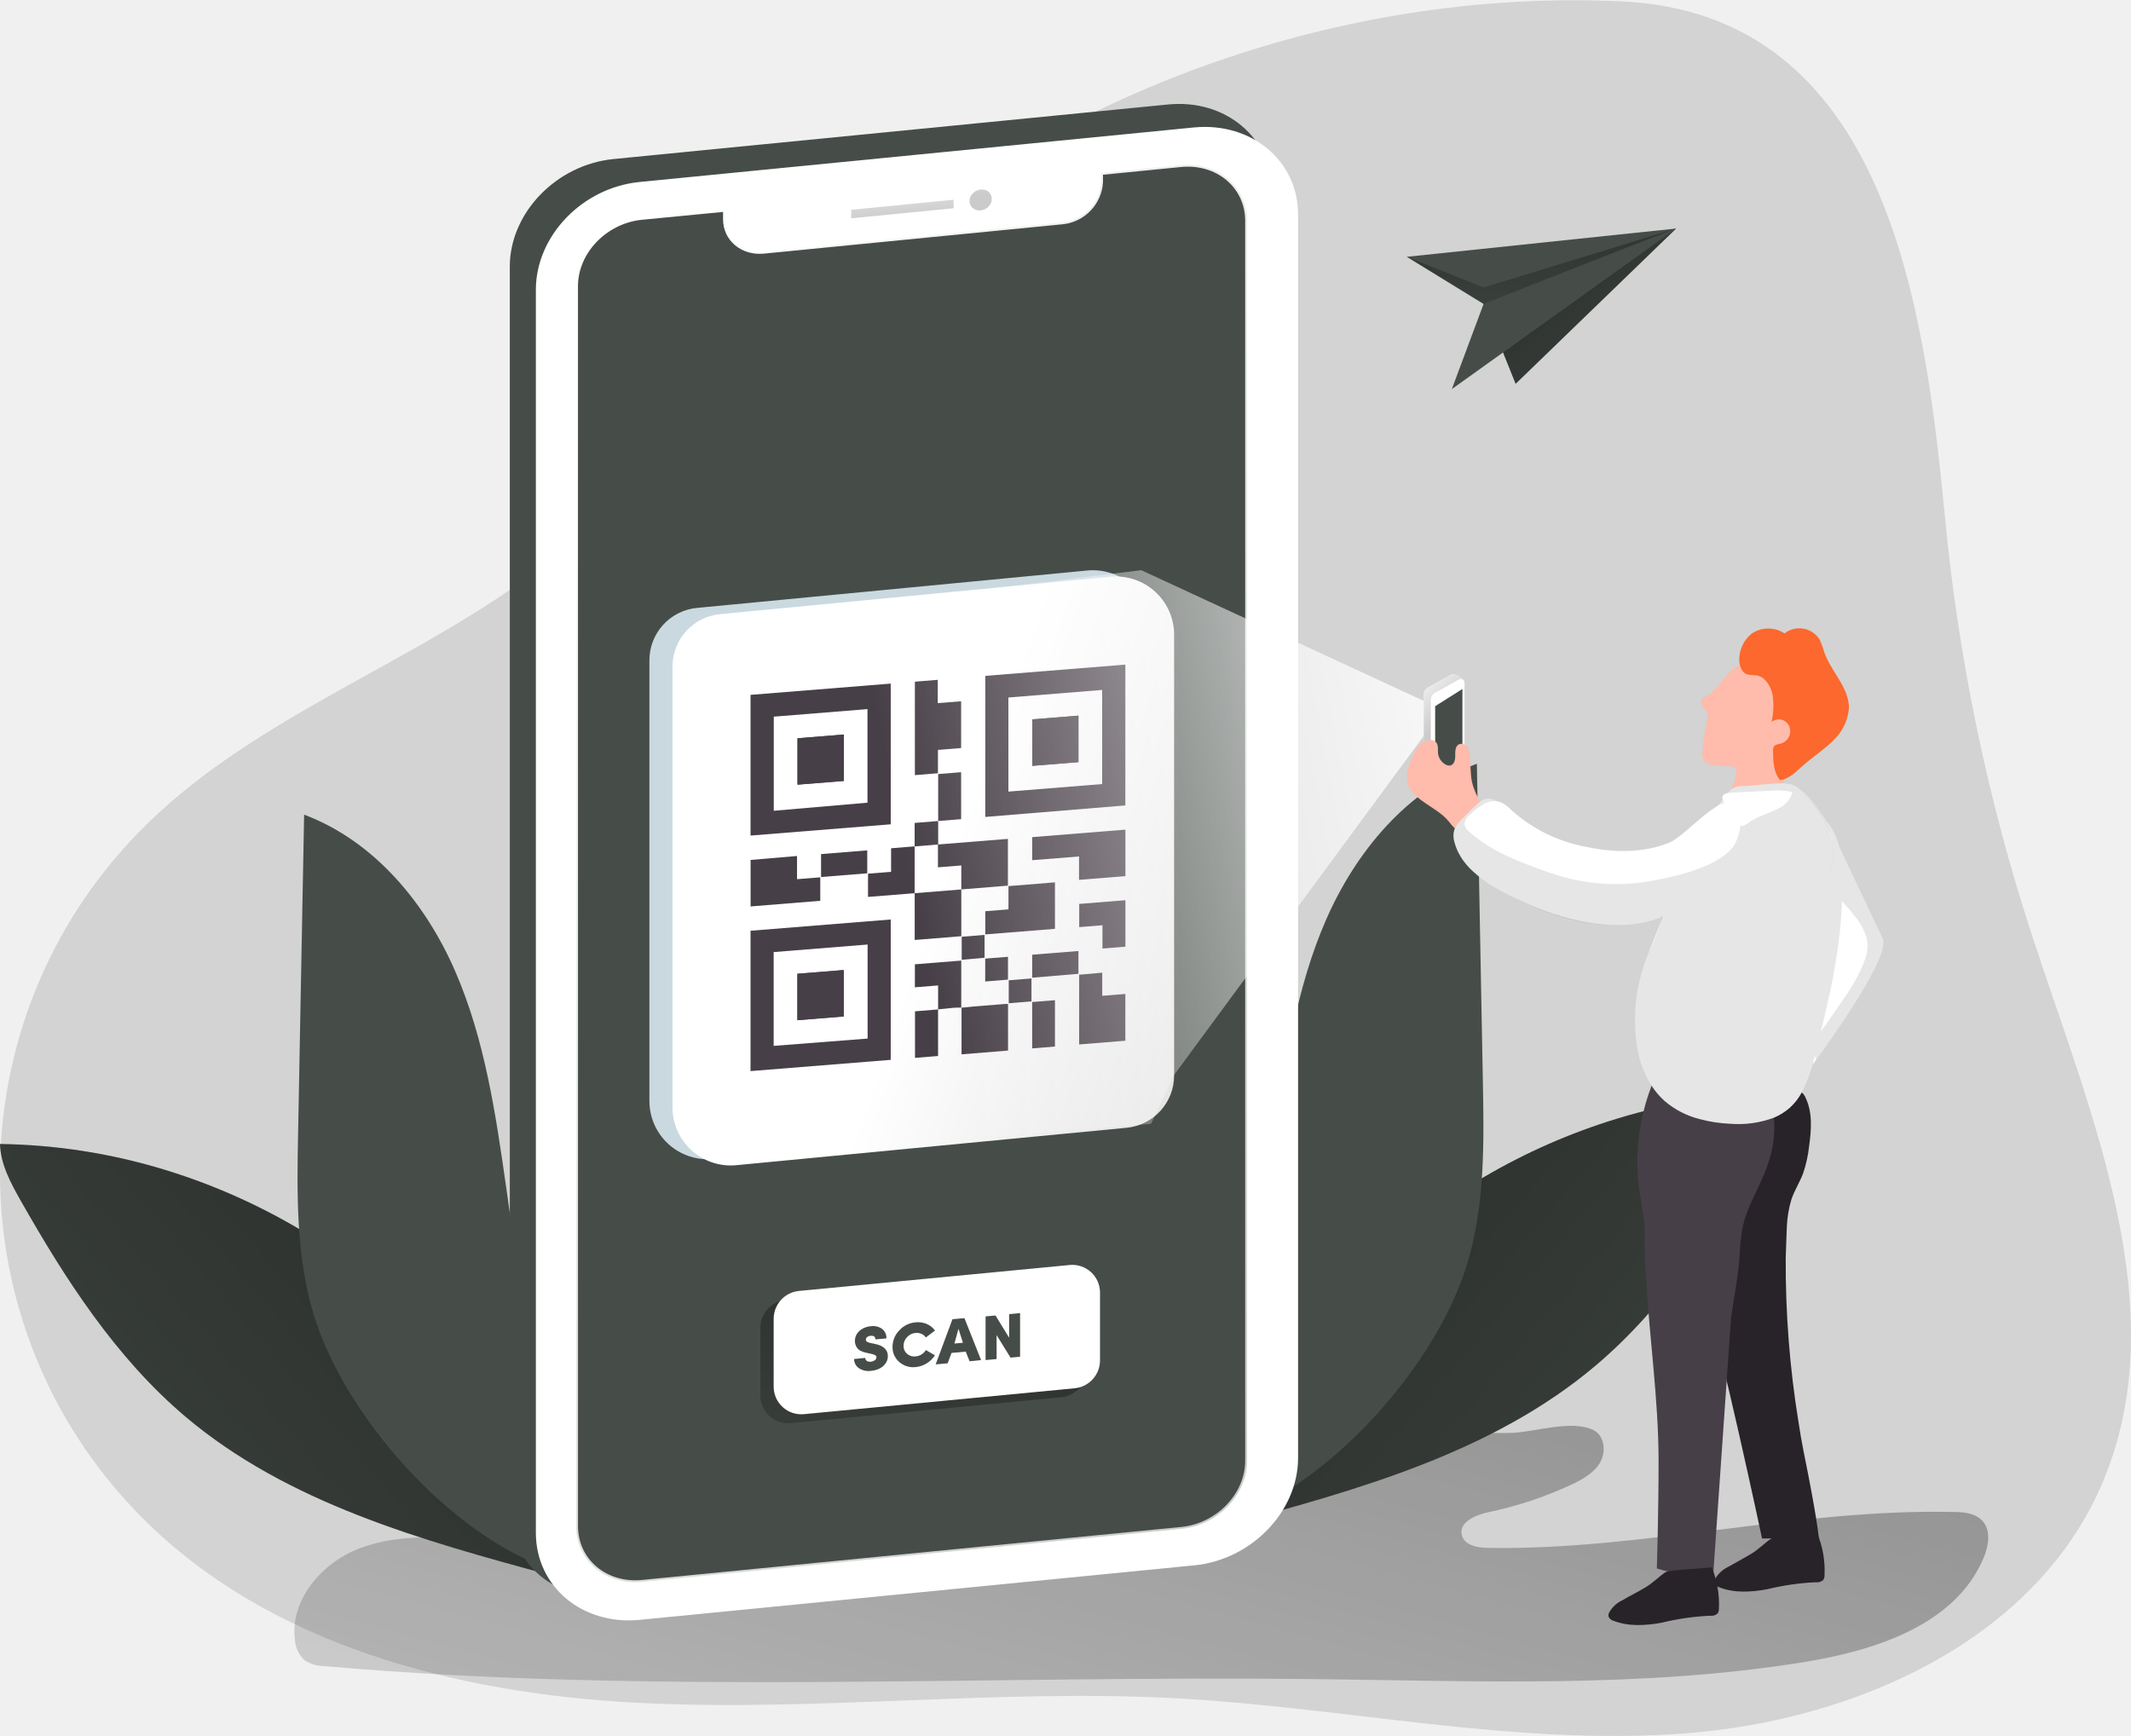
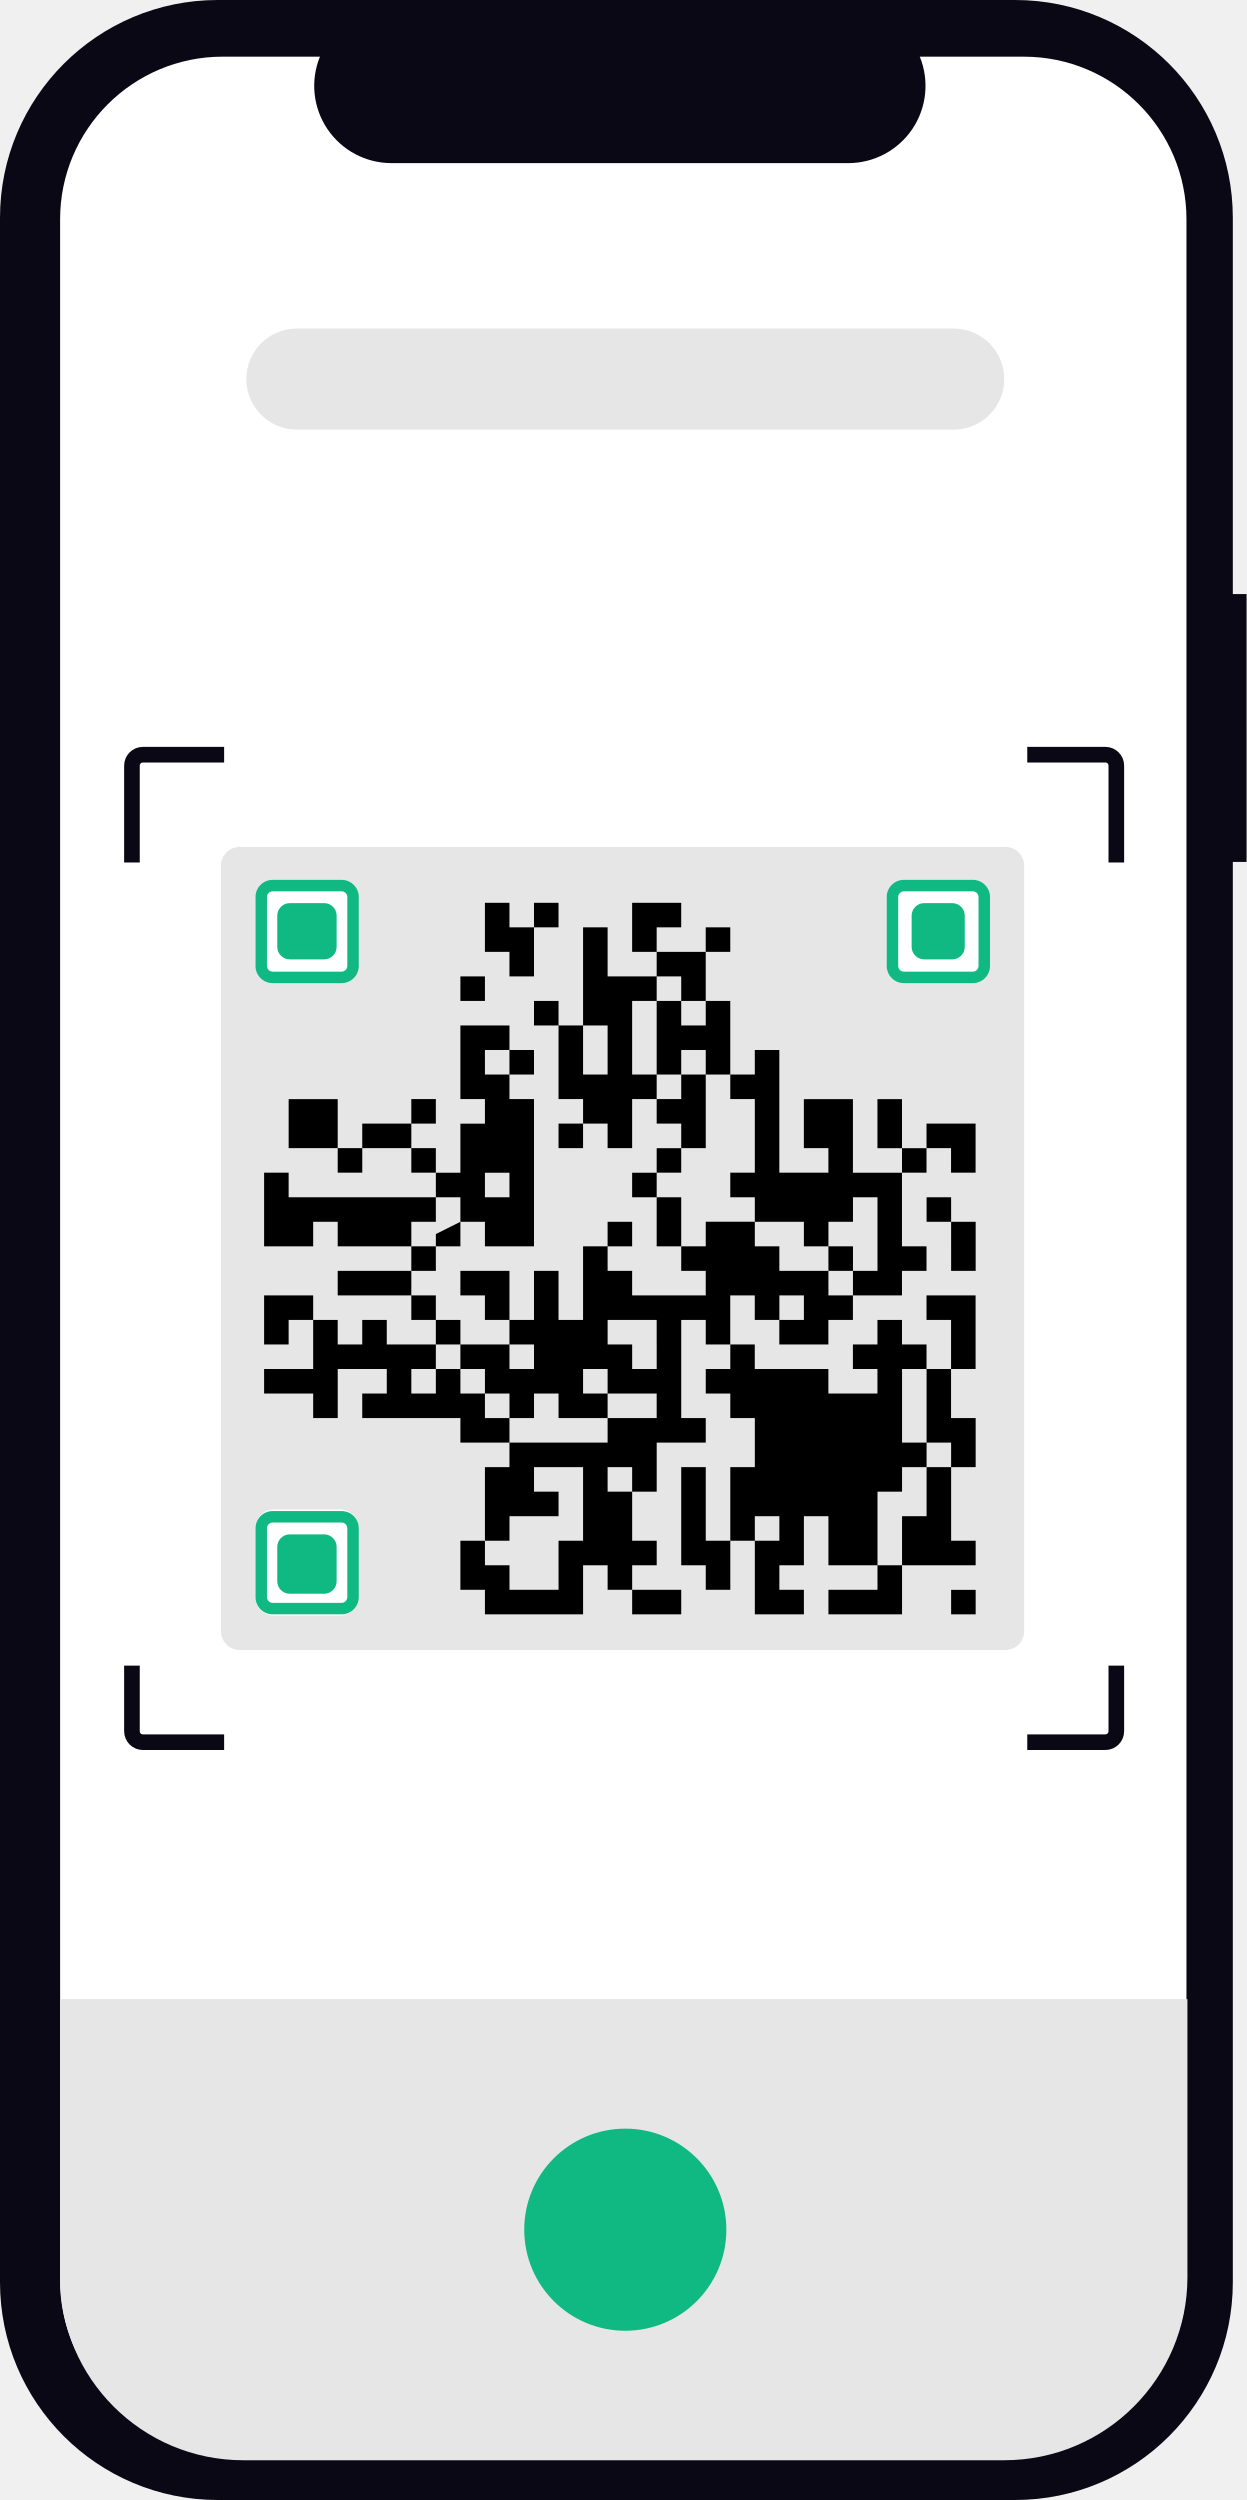
- <svg xmlns="http://www.w3.org/2000/svg" xmlns:xlink="http://www.w3.org/1999/xlink" id="Layer_1" data-name="Layer 1" viewBox="0 0 355.68 289.76">
-   <defs>
-     <linearGradient id="linear-gradient" x1="253.52" y1="137.2" x2="173.83" y2="430.55" gradientUnits="userSpaceOnUse">
-       <stop offset="0.01" />
-       <stop offset="0.13" stop-opacity="0.69" />
-       <stop offset="0.25" stop-opacity="0.32" />
-       <stop offset="1" stop-opacity="0" />
-     </linearGradient>
-     <linearGradient id="linear-gradient-2" x1="117" y1="200.47" x2="-17.04" y2="314.66" xlink:href="#linear-gradient" />
-     <linearGradient id="linear-gradient-3" x1="1138.46" y1="191.97" x2="1004.42" y2="306.15" gradientTransform="matrix(-1, 0, 0, 1, 1368.9, 0)" xlink:href="#linear-gradient" />
-     <linearGradient id="linear-gradient-4" x1="-29.27" y1="294.18" x2="139.3" y2="428.8" gradientTransform="matrix(1.07, -0.1, 0, 1, 118.61, -197.3)" gradientUnits="userSpaceOnUse">
-       <stop offset="0" stop-color="#fff" />
-       <stop offset="1" stop-color="#cbcbcb" />
-     </linearGradient>
-     <linearGradient id="linear-gradient-5" x1="186.03" y1="214.87" x2="161.24" y2="297.8" xlink:href="#linear-gradient" />
-     <linearGradient id="linear-gradient-6" x1="53.63" y1="240.56" x2="53.54" y2="251.83" gradientTransform="matrix(1.07, -0.1, 0, 1, 93.51, -209.92)" xlink:href="#linear-gradient-4" />
-     <linearGradient id="linear-gradient-7" x1="65.18" y1="241.9" x2="65.8" y2="250.15" gradientTransform="matrix(0.97, 0.45, -0.5, 0.86, 250.98, -199.45)" xlink:href="#linear-gradient-4" />
-     <linearGradient id="linear-gradient-8" x1="178.47" y1="124.05" x2="267.29" y2="154.88" gradientTransform="matrix(1, 0.02, 0, 1, 3.8, 31.9)" xlink:href="#linear-gradient-4" />
-     <linearGradient id="linear-gradient-9" x1="261.9" y1="124.5" x2="151.72" y2="146.14" gradientUnits="userSpaceOnUse">
-       <stop offset="0.01" stop-color="#fff" />
-       <stop offset="1" stop-color="#fff" stop-opacity="0" />
-     </linearGradient>
-     <linearGradient id="linear-gradient-10" x1="259.55" y1="125.82" x2="266.04" y2="132.68" gradientTransform="matrix(1, 0, 0, 1, 0, 0)" xlink:href="#linear-gradient-4" />
-     <linearGradient id="linear-gradient-11" x1="252.32" y1="35.88" x2="289.51" y2="76.21" xlink:href="#linear-gradient" />
-     <linearGradient id="linear-gradient-12" x1="257.28" y1="25.95" x2="257.28" y2="69.23" xlink:href="#linear-gradient" />
-   </defs>
-   <path d="M171.76,54.57C150.85,72,134,94.23,111.76,110c-20.57,14.53-45.4,23.24-63.1,41.14a81.54,81.54,0,0,0,.09,114.78c21.17,21.33,52.47,29.37,82.48,30.95s60.1-2.35,90.11-.74c28.4,1.53,56.64,8,85,5.86s58.39-15.51,69.59-41.64c12.4-28.92-1.81-61.46-11.61-91.35a323.5,323.5,0,0,1-14.56-69.62c-3.4-35.41-9.66-84.58-54.22-86.54C251.28,10.83,205.69,26.24,171.76,54.57Z" transform="translate(-25.09 -12.62)" fill="#464d48" opacity="0.18" style="isolation:isolate" />
-   <path d="M291.08,251.38c1.84.94,2.11,3.64,1.07,5.41s-3,2.83-4.83,3.7a63.69,63.69,0,0,1-13.78,4.57c-2.15.46-5,1.68-4.46,3.82.39,1.71,2.6,2.12,4.35,2.15,26,.4,51.71-6.58,77.7-6,1.72,0,3.63.19,4.81,1.45,1.49,1.59,1.09,4.15.25,6.16-4.64,11.16-18,15.51-29.94,17.44-27.19,4.41-54.93,3.15-82.47,2.84-54.85-.6-109.85,2.63-164.5-2.15a6.26,6.26,0,0,1-3.28-.92,5,5,0,0,1-1.67-3.37c-.93-6.65,4.39-12.9,10.65-15.33s13.21-2,19.91-1.51c28.39,2,56.9,3.7,85.28,1.56a245.31,245.31,0,0,0,54.8-10c8.19-2.55,16.48-7.57,24.85-9.1,2.58-.47,5.2-.15,7.8-.28C281.4,251.63,287.56,249.59,291.08,251.38Z" transform="translate(-25.09 -12.62)" fill="url(#linear-gradient)" />
-   <path d="M25.09,203.6c.1,3.35,1.75,6.43,3.4,9.35C36,226.2,44.4,239.24,56,249.08c17.08,14.45,39.45,20.67,61.05,26.51-1.94-.94-4.26-10.89-5.12-13.08-1.67-4.29-3.23-8.62-4.84-12.92-2.53-6.81-7.87-12.29-13-17.3a103.54,103.54,0,0,0-41.62-24.42A98.62,98.62,0,0,0,25.09,203.6Z" transform="translate(-25.09 -12.62)" fill="#464d48" />
-   <path d="M25.09,203.6c.1,3.35,1.75,6.43,3.4,9.35C36,226.2,44.4,239.24,56,249.08c17.08,14.45,39.45,20.67,61.05,26.51-1.94-.94-4.26-10.89-5.12-13.08-1.67-4.29-3.23-8.62-4.84-12.92-2.53-6.81-7.87-12.29-13-17.3a103.54,103.54,0,0,0-41.62-24.42A98.62,98.62,0,0,0,25.09,203.6Z" transform="translate(-25.09 -12.62)" fill="url(#linear-gradient-2)" />
-   <path d="M109.6,211c-1.76-12.32-3.57-24.81-8.53-36.23S87.52,153,75.85,148.62l-1,52.95c-.2,10.19-.37,20.58,2.55,30.35,5.14,17.12,22.94,37.21,40.1,42.87,2.54-8.23-1.73-20.68-3-29.22Z" transform="translate(-25.09 -12.62)" fill="#464d48" />
-   <path d="M322.35,195.1c-.09,3.34-1.75,6.43-3.4,9.34-7.49,13.25-15.9,26.3-27.52,36.13-17.08,14.45-39.44,20.68-61,26.51,1.93-.94,4.25-10.89,5.11-13.08,1.67-4.29,3.23-8.61,4.84-12.92,2.53-6.81,7.87-12.28,13.06-17.29A103.29,103.29,0,0,1,295,199.37,97.76,97.76,0,0,1,322.35,195.1Z" transform="translate(-25.09 -12.62)" fill="#464d48" />
-   <path d="M322.35,195.1c-.09,3.34-1.75,6.43-3.4,9.34-7.49,13.25-15.9,26.3-27.52,36.13-17.08,14.45-39.44,20.68-61,26.51,1.93-.94,4.25-10.89,5.11-13.08,1.67-4.29,3.23-8.61,4.84-12.92,2.53-6.81,7.87-12.28,13.06-17.29A103.29,103.29,0,0,1,295,199.37,97.76,97.76,0,0,1,322.35,195.1Z" transform="translate(-25.09 -12.62)" fill="url(#linear-gradient-3)" />
-   <path d="M237.84,202.51c1.76-12.32,3.57-24.82,8.53-36.23s13.55-21.82,25.22-26.16q.51,26.48,1,52.94c.19,10.2.37,20.59-2.56,30.36-5.13,17.12-22.94,37.21-40.09,42.86-2.55-8.22,1.72-20.68,2.94-29.22Z" transform="translate(-25.09 -12.62)" fill="#464d48" />
-   <path d="M115.09,152.54a2.22,2.22,0,0,0-.68.78,6.23,6.23,0,0,0-1.33,4,.35.35,0,0,0,.08.22.43.43,0,0,0,.2.07c.62.09,1.25.16,1.88.21a11.44,11.44,0,0,0-.29,5.08,1.86,1.86,0,0,0,.31,1.06,2,2,0,0,0,1.57.49h3.7a12.62,12.62,0,0,0,2-.11.64.64,0,0,0,.33-.13.54.54,0,0,0,.13-.35c.23-1.62-.24-3.24-.31-4.87a.51.51,0,0,1,0-.3.54.54,0,0,1,.27-.22l1.08-.57a.79.79,0,0,0,.27-.21.75.75,0,0,0,.09-.39,5.07,5.07,0,0,0-1.32-4,4.77,4.77,0,0,0-2.81-.94c-.94-.06-1.87-.1-2.81-.21A4.43,4.43,0,0,0,115.09,152.54Z" transform="translate(-25.09 -12.62)" fill="none" />
-   <path d="M117.67,152.92a1.46,1.46,0,0,0,.37.52,1.24,1.24,0,0,0,.56.22,1.18,1.18,0,0,0,.59-.07,1,1,0,0,0,.44-.44,2.06,2.06,0,0,0,.17-.6,3.49,3.49,0,0,0-.14-1.47,1.18,1.18,0,0,0-.21-.4,1,1,0,0,0-.61-.28c-.32-.06-1.07-.11-1.22.27a3.17,3.17,0,0,0-.18,1.4A2.82,2.82,0,0,0,117.67,152.92Z" transform="translate(-25.09 -12.62)" fill="none" />
-   <path d="M120.94,148.43a2.92,2.92,0,0,1-.69,2,1.67,1.67,0,0,1-2,.42,2.81,2.81,0,0,1-.62-.52,4.53,4.53,0,0,1-.82-1,3.18,3.18,0,0,1-.28-1.14,3.28,3.28,0,0,1,.11-1.39,1.8,1.8,0,0,1,.88-1.05,2.72,2.72,0,0,1,1.06-.18,4.74,4.74,0,0,1,1.25.13c.47.13.87.33.9.84S121,147.78,120.94,148.43Z" transform="translate(-25.09 -12.62)" fill="none" />
-   <path d="M220.07,30.06,127.5,39.17c-9.56.94-17.32,9-17.32,17.95V264.67c0,9,7.76,15.48,17.32,14.54l92.57-9.11c9.57-.94,17.33-9,17.33-17.94V44.61C237.4,35.63,229.64,29.12,220.07,30.06Zm8.49,222.54c0,5.53-4.78,10.48-10.67,11.06l-89.95,8.85c-5.9.58-10.68-3.43-10.68-9v-207c0-5.53,4.78-10.48,10.68-11.06l13.48-1.33v1.23c0,3.54,3.06,6.11,6.83,5.74L198,46.26a7.48,7.48,0,0,0,6.84-7.08V38l13-1.28c5.89-.58,10.67,3.43,10.67,9Z" transform="translate(-25.09 -12.62)" fill="#464d48" />
-   <path d="M224.43,33.89,131.85,43c-9.56.94-17.32,9-17.32,18V268.5c0,9,7.76,15.48,17.32,14.54l92.58-9.1c9.56-.94,17.32-9,17.32-17.95V48.44C241.75,39.47,234,33,224.43,33.89Zm8.49,222.54c0,5.53-4.78,10.48-10.68,11.06l-90,8.85c-5.9.58-10.68-3.43-10.68-9v-207c0-5.53,4.78-10.49,10.68-11.07L145.77,48v1.22c0,3.54,3.06,6.11,6.83,5.74l49.76-4.89A7.5,7.5,0,0,0,209.19,43V41.79l13.05-1.29c5.9-.58,10.68,3.44,10.68,9Z" transform="translate(-25.09 -12.62)" fill="#fff" />
-   <path d="M232.92,49.47v207c0,5.53-4.78,10.48-10.68,11.06l-90,8.85c-5.9.58-10.68-3.43-10.68-9v-207c0-5.53,4.78-10.49,10.68-11.07L145.77,48v1.22c0,3.54,3.06,6.11,6.83,5.74l49.76-4.89A7.5,7.5,0,0,0,209.19,43V41.79l13.05-1.29C228.14,39.92,232.92,43.94,232.92,49.47Z" transform="translate(-25.09 -12.62)" fill="none" stroke-miterlimit="10" stroke-width="0.63" stroke="url(#linear-gradient-4)" />
-   <path d="M232.92,49.47v207c0,5.53-4.78,10.48-10.68,11.06l-90,8.85c-5.9.58-10.68-3.43-10.68-9v-207c0-5.53,4.78-10.49,10.68-11.07L145.77,48v1.22c0,3.54,3.06,6.11,6.83,5.74l49.76-4.89A7.5,7.5,0,0,0,209.19,43V41.79l13.05-1.29C228.14,39.92,232.92,43.94,232.92,49.47Z" transform="translate(-25.09 -12.62)" fill="#464d48" />
-   <path d="M202.2,245.88,157,250.21A4.62,4.62,0,0,1,152,245.6V234.29a4.68,4.68,0,0,1,4.23-4.66l45.18-4.33a4.62,4.62,0,0,1,5.06,4.61v11.31A4.69,4.69,0,0,1,202.2,245.88Z" transform="translate(-25.09 -12.62)" fill="url(#linear-gradient-5)" />
-   <polygon points="159.17 34.76 142.07 36.44 142.07 35.02 159.17 33.34 159.17 34.76" fill="url(#linear-gradient-6)" />
-   <ellipse cx="188.77" cy="46.01" rx="1.91" ry="1.7" transform="translate(-22.51 88.93) rotate(-30.31)" fill="url(#linear-gradient-7)" />
-   <path d="M144,206.11l65.21-6.25a8.79,8.79,0,0,0,8-8.83V117.46a9.72,9.72,0,0,0-10.52-9.61l-65.21,6.25a8.78,8.78,0,0,0-8,8.82V196.5A9.72,9.72,0,0,0,144,206.11Z" transform="translate(-25.09 -12.62)" fill="#c9d9df" />
-   <path d="M147.85,207.15l65.21-6.25a8.78,8.78,0,0,0,8-8.82V118.5a9.72,9.72,0,0,0-10.52-9.61l-65.21,6.25a8.79,8.79,0,0,0-8,8.83v73.57A9.72,9.72,0,0,0,147.85,207.15Z" transform="translate(-25.09 -12.62)" fill="url(#linear-gradient-8)" />
-   <g id="BD3XWZ">
-     <path d="M150.36,128.62l23.4-1.88v23.49l-23.4,1.88Zm19.52,18V131l-15.64,1.26v15.71Z" transform="translate(-25.09 -12.62)" fill="#473f47" />
-     <path d="M189.54,125.45l23.38-1.88v23.51L189.54,149Zm19.51,18.06V127.8l-15.65,1.26v15.71Z" transform="translate(-25.09 -12.62)" fill="#473f47" />
-     <path d="M173.76,189.55l-23.4,1.88V168l23.4-1.88Zm-19.54-2.33L169.9,186v-15.7l-15.68,1.26Z" transform="translate(-25.09 -12.62)" fill="#473f47" />
-     <path d="M181.61,130l3.9-.31v7.81l-3.87.31v3.9l-3.85.31v-15.6l3.82-.31Z" transform="translate(-25.09 -12.62)" fill="#473f47" />
-     <path d="M212.93,158.88l-7.74.62v-3.9l-7.82.62v-3.85l15.56-1.25Z" transform="translate(-25.09 -12.62)" fill="#473f47" />
-     <path d="M209.06,175v3.86l3.86-.31v7.81l-7.71.62V175.34Z" transform="translate(-25.09 -12.62)" fill="#473f47" />
-     <path d="M158.12,155.52v3.87l3.88-.31V163l-11.63.94v-7.76Z" transform="translate(-25.09 -12.62)" fill="#473f47" />
-     <path d="M181.64,153.6l11.68-.94v7.81l-7.78.63,0,0v-4l-3.9.31v-3.9Z" transform="translate(-25.09 -12.62)" fill="#473f47" />
-     <path d="M189.54,164.74l3.87-.31v-3.88l7.76-.63v7.76l-11.63.93Z" transform="translate(-25.09 -12.62)" fill="#473f47" />
-     <path d="M185.54,161.1v7.81l-7.78.63v-7.81l0,0,7.82-.63Z" transform="translate(-25.09 -12.62)" fill="#473f47" />
-     <path d="M185.53,180.85l2.1-.21,5.13-.41.58,0V188l-7.76.63v-7.2c0-.19,0-.37,0-.56Z" transform="translate(-25.09 -12.62)" fill="#473f47" />
-     <path d="M177.76,161.73l-7.79.62v-3.88l3.85-.31v-3.93l3.93-.32h0v7.85Z" transform="translate(-25.09 -12.62)" fill="#473f47" />
-     <path d="M212.93,170.66l-3.83.31v-3.89l-3.88.31v-3.87l7.71-.62Z" transform="translate(-25.09 -12.62)" fill="#473f47" />
-     <path d="M181.67,181.13v-4l-3.88.31V173.6l7.74-.62v7.85c-.6,0-1.19,0-1.78.08s-1.4.14-2.1.21Z" transform="translate(-25.09 -12.62)" fill="#473f47" />
-     <path d="M181.68,149.69v-7.85l3.83-.31v7.84l-3.85.31Z" transform="translate(-25.09 -12.62)" fill="#473f47" />
-     <path d="M181.66,181.12l0,7.15v.64l-3.85.31v-7.77l3.89-.32Z" transform="translate(-25.09 -12.62)" fill="#473f47" />
-     <path d="M169.84,154.58v3.83l-7.71.62V155.2Z" transform="translate(-25.09 -12.62)" fill="#473f47" />
-     <path d="M197.37,175.84V172l7.72-.62v3.81Z" transform="translate(-25.09 -12.62)" fill="#473f47" />
-     <path d="M197.37,187.64V179.9l3.8-.31v7.74Z" transform="translate(-25.09 -12.62)" fill="#473f47" />
-     <path d="M177.75,153.91V150l3.93-.32h0c0,1.31,0,2.61,0,3.92l0,0-3.92.32Z" transform="translate(-25.09 -12.62)" fill="#473f47" />
-     <path d="M189.53,176.47v-3.82l3.8-.3v3.81Z" transform="translate(-25.09 -12.62)" fill="#473f47" />
-     <path d="M185.61,172.85V169l3.81-.31v3.82Z" transform="translate(-25.09 -12.62)" fill="#473f47" />
-     <path d="M197.25,179.79l-3.79.31v-3.83l3.79-.31Z" transform="translate(-25.09 -12.62)" fill="#473f47" />
-     <path d="M165.93,135.24l-7.73.62v7.74l7.73-.62Z" transform="translate(-25.09 -12.62)" fill="#473f47" />
-     <path d="M205.09,139.85v-7.76l-7.7.62v7.76Z" transform="translate(-25.09 -12.62)" fill="#473f47" />
-     <path d="M158.18,182.93l7.73-.62v-7.75l-7.73.62Z" transform="translate(-25.09 -12.62)" fill="#473f47" />
-     <path d="M165.93,135.24V143l-7.73.62v-7.74Z" transform="translate(-25.09 -12.62)" fill="#473f47" />
-     <path d="M205.09,139.85l-7.7.62v-7.76l7.7-.62Z" transform="translate(-25.09 -12.62)" fill="#473f47" />
-     <path d="M158.18,182.93v-7.75l7.73-.62v7.75Z" transform="translate(-25.09 -12.62)" fill="#473f47" />
+ <svg xmlns="http://www.w3.org/2000/svg" width="398.904" height="800" viewBox="0 0 398.904 800" role="img" artist="Katerina Limpitsouni" source="https://undraw.co/">
+   <g transform="translate(-642 -139.966)">
+     <g transform="translate(642 139.966)">
+       <g transform="translate(0 0)">
+         <path d="M665.268,269.3h-4.4V148.885a69.692,69.692,0,0,0-69.692-69.692H336.058a69.693,69.693,0,0,0-69.693,69.692V809.5a69.693,69.693,0,0,0,69.692,69.692H591.178A69.693,69.693,0,0,0,660.87,809.5V355.018h4.4Z" transform="translate(-266.365 -79.193)" fill="#090814" />
+         <path d="M592.254,95.686h-33.3a24.727,24.727,0,0,1-22.894,34.067H389.9A24.727,24.727,0,0,1,367,95.686H335.9a52.045,52.045,0,0,0-52.045,52.045V807.383A52.045,52.045,0,0,0,335.9,859.428H592.244a52.045,52.045,0,0,0,52.045-52.045V147.733a52.045,52.045,0,0,0-52.036-52.045Z" transform="translate(-264.621 -77.553)" fill="#fff" />
+       </g>
+     </g>
+     <g transform="translate(712.884 410.628)">
+       <rect width="257" height="257" rx="6" transform="translate(-0.162 0.338)" fill="#e6e6e6" />
+       <rect width="33" height="32" rx="6" transform="translate(10.838 11.338)" fill="#fff" />
+       <path d="M5.509,3.673A1.838,1.838,0,0,0,3.673,5.509V27.544A1.838,1.838,0,0,0,5.509,29.38H27.544a1.838,1.838,0,0,0,1.836-1.836V5.509a1.838,1.838,0,0,0-1.836-1.836H5.509M5.509,0H27.544a5.509,5.509,0,0,1,5.509,5.509V27.544a5.509,5.509,0,0,1-5.509,5.509H5.509A5.509,5.509,0,0,1,0,27.544V5.509A5.509,5.509,0,0,1,5.509,0Z" transform="translate(10.874 10.889)" fill="#10b981" />
+       <rect width="19" height="18" rx="4" transform="translate(17.838 18.338)" fill="#10b981" />
+       <rect width="32" height="32" rx="6" transform="translate(212.838 11.338)" fill="#fff" />
+       <path d="M5.509,3.673A1.838,1.838,0,0,0,3.673,5.509V27.544A1.838,1.838,0,0,0,5.509,29.38H27.544a1.838,1.838,0,0,0,1.836-1.836V5.509a1.838,1.838,0,0,0-1.836-1.836H5.509M5.509,0H27.544a5.509,5.509,0,0,1,5.509,5.509V27.544a5.509,5.509,0,0,1-5.509,5.509H5.509A5.509,5.509,0,0,1,0,27.544V5.509A5.509,5.509,0,0,1,5.509,0Z" transform="translate(212.864 10.889)" fill="#10b981" />
+       <rect width="17" height="18" rx="4" transform="translate(220.838 18.338)" fill="#10b981" />
+       <rect width="33" height="34" rx="6" transform="translate(10.838 212.338)" fill="#fff" />
+       <path d="M5.509,3.673A1.838,1.838,0,0,0,3.673,5.509V27.544A1.838,1.838,0,0,0,5.509,29.38H27.544a1.838,1.838,0,0,0,1.836-1.836V5.509a1.838,1.838,0,0,0-1.836-1.836H5.509M5.509,0H27.544a5.509,5.509,0,0,1,5.509,5.509V27.544a5.509,5.509,0,0,1-5.509,5.509H5.509A5.509,5.509,0,0,1,0,27.544V5.509A5.509,5.509,0,0,1,5.509,0Z" transform="translate(10.874 212.878)" fill="#10b981" />
+       <rect width="19" height="19" rx="4" transform="translate(17.838 220.338)" fill="#10b981" />
+       <path d="M102.665,255.771v-3.926H94.813v-15.7h7.852V212.588h7.852v-7.852h-15.7v-7.852H63.407v-7.852h7.852v-7.852h-15.7v15.7H47.7v-7.852H32v-7.852H47.7v-15.7H39.852v7.852H32v-15.7H47.7v7.852h7.852v7.852h7.852v-7.852h7.852v7.852h15.7v-7.852H79.11v-7.852H55.555v-7.852H79.11v-7.852H55.555v-7.852H47.7v7.852H32V118.368h7.852v7.852h47.11v-7.852H79.11v-7.852h-15.7v7.852H55.555v-7.852h-15.7v-15.7h15.7v15.7h7.852v-7.852h15.7V94.813h7.852v7.852H79.11v7.852h7.852v7.852h7.852v-15.7h7.852V94.813H94.813V71.258h15.7V79.11h7.852v7.852h-7.852v7.852h7.852v47.11h-15.7v-7.852H94.813v7.852H86.961v7.852H79.11v7.852h7.852v7.852h7.852v7.852h15.7v-7.852h-7.852v-7.852H94.813v-7.852h15.7v15.7h7.852v-15.7h7.852v15.7h7.852V141.923h7.852v-7.852h7.852v7.852h-7.852v7.852h7.852v7.852h23.555v-7.852h-7.852v-7.852h-7.852v-15.7h-7.852v-7.852h7.852v-7.852h7.852v-7.852h-7.852V94.813h-7.852v15.7h-7.852v-7.852h-7.852v7.852H126.22v-7.852h7.852V94.813H126.22V71.258h-7.852V63.407h7.852v7.852h7.852V39.852h7.852v15.7h15.7V47.7h-7.852V32h15.7v7.852h-7.852V47.7h15.7V39.852h7.852V47.7h-7.852v15.7h7.852V86.961h7.852V79.11h7.852v39.258h15.7v-7.852h-7.852v-15.7h15.7v23.555h15.7v-7.852h-7.852v-15.7h7.852v15.7h7.852v-7.852h15.7v15.7h-7.852v-7.852h-7.852v7.852h-7.852v23.555h7.852v7.852h-7.852v7.852h-15.7v7.852h-7.852v7.852h-15.7v-7.852h-7.852v-7.852h-7.852v15.7h7.852v7.852h23.555v7.852h15.7v-7.852h-7.852v-7.852h7.852v-7.852h7.852v7.852h7.852v7.852h7.852v-15.7h-7.852v-7.852h15.7v23.555h-7.852v15.7H259.7v15.7h-7.852v23.555H259.7v7.852H236.142v15.7H212.588v-7.852h15.7v-7.852h-15.7v-15.7h-7.852v15.7h-7.852v7.852h7.852V259.7h-15.7V236.142h-7.852v15.7h-7.852v-7.852h-7.852V212.588h7.852v23.555h7.852V212.588h7.852v-15.7h-7.852v-7.852h-7.852v-7.852h7.852v-7.852h-7.852v-7.852h-7.852v31.407h7.852v7.852h-15.7v15.7h-7.852v15.7h7.852v7.852h-7.852v7.852h15.7V259.7h-15.7v-7.852h-7.852v-7.852h-7.852v15.7H102.665v-3.926Zm23.555-11.777v-7.852h7.852V212.588h-15.7v7.852h7.852v7.852h-15.7v7.852h-7.852v7.852h7.852v7.852h15.7v-7.852Zm109.923-7.852v-7.852h7.852v-15.7h7.852v-7.852h-7.852V181.181h-7.852v23.555h7.852v7.852h-7.852v7.852h-7.852v23.555h7.852v-7.852Zm-39.258-3.926v-3.926h-7.852v7.852h7.852v-3.926Zm-47.11-15.7v-3.926h-7.852v7.852h7.852v-3.926Zm70.665-7.852V196.884H196.884v23.555h23.555V208.662Zm-28.636,0,3.712-12.871,27-1.2-.9,26.718h-26.1Zm-49.88-7.852v-3.926h15.7v-7.852h-15.7v-7.852h-7.852v7.852h7.852v7.852h-15.7v-7.852h-7.852v7.852h-7.852v-7.852h-7.852v-7.852H94.813v-7.852H86.961v7.852H79.11v7.852h7.852v-7.852h7.852v7.852h7.852v7.852h7.852v7.852h31.407V200.81Zm-23.555-23.555v-3.926h-7.852v7.852h7.852v-3.926Zm39.258-3.926v-7.852h-15.7v7.852h7.852v7.852h7.852v-7.852Zm47.11-11.777v-3.926h-7.852v7.852h7.852v-3.926Zm15.7-7.852v-3.926h7.852V126.22h-7.852v7.852h-7.852v7.852h-7.852v-7.852h-15.7V126.22h-7.852v-7.852h7.852V94.813h-7.852V86.961h-7.852V79.11h-7.852v7.852h-7.852V63.407h7.852v7.852h7.852V63.407h-7.852V55.555h-7.852v7.852h-7.852V86.961h7.852v7.852h7.852V86.961h7.852v23.555h-7.852v7.852h-7.852v7.852h7.852v15.7h7.852v-7.852h15.7v7.852h7.852v7.852h15.7v7.852h7.852V153.7Zm-7.852-7.852v-3.926h7.852v7.852h-7.852v-3.926ZM86.961,138l7.852-3.926V126.22H86.961v7.852H79.11v7.852h7.852V138Zm23.555-15.7v-3.926h-7.852v7.852h7.852Zm0-39.258V79.11h-7.852v7.852h7.852V83.036Zm31.407-3.926V71.258h-7.852v15.7h7.852V79.11Zm39.258-39.258Zm70.665,215.92v-3.926H259.7V259.7h-7.852v-3.926Zm0-113.849v-7.852h-7.852V126.22h7.852v7.852H259.7v15.7h-7.852v-7.852ZM86.961,86.961Zm7.852-27.481V55.555h7.852v7.852H94.813V59.481Zm15.7-7.852V47.7h-7.852V32h7.852v7.852h7.852V32h7.852v7.852h-7.852v15.7h-7.852V51.629Z" transform="translate(-18.372 -13.766)" />
+     </g>
+     <path d="M0,0H360.777V88.931a58.614,58.614,0,0,1-58.614,58.614H58.614A58.614,58.614,0,0,1,0,88.931Z" transform="translate(661.201 779.698)" fill="#e6e6e6" />
+     <g transform="translate(681.722 378.966)" fill="none" stroke="#090814" stroke-width="5">
+       <rect width="320" height="321" rx="6" stroke="none" />
+       <rect x="2.5" y="2.5" width="315" height="316" rx="3.5" fill="none" />
+     </g>
+     <rect width="18" height="257" transform="translate(992.722 415.966)" fill="#fff" />
+     <rect width="18" height="257" transform="translate(671.722 415.966)" fill="#fff" />
+     <rect width="257" height="27" transform="translate(713.722 365.966)" fill="#fff" />
+     <rect width="257" height="27" transform="translate(713.722 685.966)" fill="#fff" />
+     <path d="M32.339,0A32.339,32.339,0,1,1,0,32.339,32.339,32.339,0,0,1,32.339,0Z" transform="translate(809.756 821.132)" fill="#10b981" />
+     <path d="M16.169,0h210.2a16.169,16.169,0,1,1,0,32.339H16.169A16.169,16.169,0,0,1,16.169,0Z" transform="translate(720.825 245.101)" fill="#e6e6e6" />
  </g>
-   <path d="M204.46,244.38l-45.18,4.32a4.61,4.61,0,0,1-5.06-4.6V232.79a4.68,4.68,0,0,1,4.23-4.66l45.18-4.33a4.62,4.62,0,0,1,5.06,4.61v11.31A4.68,4.68,0,0,1,204.46,244.38Z" transform="translate(-25.09 -12.62)" fill="#fff" />
-   <path d="M167.64,239.49l1.86-.18a.65.65,0,0,0,.25.49,1,1,0,0,0,.68.14,1.37,1.37,0,0,0,.66-.23.59.59,0,0,0,.28-.52.61.61,0,0,0,0-.15.69.69,0,0,0-.21-.18,1.68,1.68,0,0,0-.53-.2l-.89-.2a3.4,3.4,0,0,1-1-.33,1.6,1.6,0,0,1-.61-.52,1.94,1.94,0,0,1-.35-1.11,2.2,2.2,0,0,1,.75-1.69,3.19,3.19,0,0,1,1.9-.79,2.59,2.59,0,0,1,1.88.44,1.87,1.87,0,0,1,.73,1.59l-1.84.17c0-.45-.26-.65-.79-.6a1,1,0,0,0-.59.21.56.56,0,0,0-.21.44c0,.26.23.44.7.53l.87.19c1.4.28,2.1,1,2.1,2a2.08,2.08,0,0,1-.45,1.33,2.67,2.67,0,0,1-1.06.82,4,4,0,0,1-1.3.33,2.89,2.89,0,0,1-2-.43A1.84,1.84,0,0,1,167.64,239.49Z" transform="translate(-25.09 -12.62)" fill="#464d48" />
-   <path d="M179.63,238l1.51.87a4.24,4.24,0,0,1-1.38,1.35,4.2,4.2,0,0,1-1.84.62,3.49,3.49,0,0,1-2.73-.84,3.24,3.24,0,0,1-1.13-2.54,3.92,3.92,0,0,1,1.13-2.75,4.11,4.11,0,0,1,2.73-1.34,3.69,3.69,0,0,1,1.85.27,3.33,3.33,0,0,1,1.38,1.1l-1.53,1.16a1.64,1.64,0,0,0-.72-.6,1.9,1.9,0,0,0-1-.16,2.14,2.14,0,0,0-1.42.71,2.05,2.05,0,0,0-.58,1.44,1.67,1.67,0,0,0,.58,1.33,1.78,1.78,0,0,0,1.42.44,2.16,2.16,0,0,0,1-.33A2.28,2.28,0,0,0,179.63,238Z" transform="translate(-25.09 -12.62)" fill="#464d48" />
-   <path d="M186.92,239.87l-.64-1.61-2.38.22-.64,1.73-2,.18,2.8-7.54,2-.18,2.78,7Zm-1.85-5.42-.68,2.46,1.42-.13Z" transform="translate(-25.09 -12.62)" fill="#464d48" />
-   <path d="M193.52,232l1.83-.17v7.29l-1.6.14-2.32-3.76v4l-1.84.17v-7.29l1.66-.15,2.27,3.71Z" transform="translate(-25.09 -12.62)" fill="#464d48" />
-   <polygon points="239.54 117.89 190.49 95.19 110.19 104.9 112.23 190.58 118.91 193.49 192.11 187.62 195.96 179.46 238.81 121.25 239.54 117.89" fill="url(#linear-gradient-9)" />
-   <path d="M262.72,135.76v-7.18a1.34,1.34,0,0,1,.68-1.17l4-2.23c.42-.24,2.08.73,2.08,1.21l-1.13,12.32-2.81,2.17-2.81-1.65Z" transform="translate(-25.09 -12.62)" fill="#fff" />
-   <path d="M262.72,135.76v-7.18a1.34,1.34,0,0,1,.68-1.17l4-2.23c.42-.24,2.08.73,2.08,1.21l-1.13,12.32-2.81,2.17-2.81-1.65Z" transform="translate(-25.09 -12.62)" fill="url(#linear-gradient-10)" />
-   <path d="M263.9,136.65v-7.19a1.32,1.32,0,0,1,.68-1.16l4-2.24a.64.64,0,0,1,.95.55v13l-2.81,2.16-2.81-1.64Z" transform="translate(-25.09 -12.62)" fill="#fff" />
-   <path d="M264.63,136.35v-5.84l4.55-2.87v9.66l-1,3.25-2.12.7s-1.13-.48-1.13-.63" transform="translate(-25.09 -12.62)" fill="#464d48" />
-   <path d="M328.23,189.54l-.6.81,2.16-30.76.43-6.18.21-3,1.13,2.43c2.12,4.47,6.52,13.82,7.75,16.38C340.72,172.16,330.8,186,328.23,189.54Z" transform="translate(-25.09 -12.62)" fill="#fff" />
-   <path d="M328.23,189.54a3.72,3.72,0,0,1-.27-1.87,8.74,8.74,0,0,1,1.76-3.84c2.38-3.5,5.36-7.21,6.73-11.27,1.8-5.37-4.1-8.7-6.66-13a7.09,7.09,0,0,1-1.13-3.36,2.94,2.94,0,0,1,1.56-2.82,5,5,0,0,1,1.34-.58c2.12,4.47,6.52,13.82,7.75,16.38C340.72,172.16,330.8,186,328.23,189.54Z" transform="translate(-25.09 -12.62)" fill="#020202" opacity="0.1" />
-   <path d="M313.58,274.17a4.87,4.87,0,0,0-2.24,2.08,1,1,0,0,0-.09.66,1.24,1.24,0,0,0,.79.69c2.52,1,5.37.81,8,.33a42.49,42.49,0,0,1,8.05-1.17,1.62,1.62,0,0,0,1.3-.36,1.38,1.38,0,0,0,.23-.85,16.16,16.16,0,0,0-1.2-6.9c.06.14-7.13.43-7.75.85-1.14.79-2.09,1.8-3.31,2.53S314.85,273.45,313.58,274.17Z" transform="translate(-25.09 -12.62)" fill="#282328" />
-   <path d="M323.14,222.7a164.81,164.81,0,0,0,2.16,27.48c.24,1.58.5,3.15.82,4.72,2.36,11.6,2.55,14.55,2.55,14.55h-9.48s-7-32.85-9.6-40.33A118.85,118.85,0,0,1,305,211.74a15.56,15.56,0,0,1,1-8.27,10.62,10.62,0,0,1,1.55-2.87,11.93,11.93,0,0,1,4.7-3.18,30.9,30.9,0,0,1,12.17-2.74,2.4,2.4,0,0,1,1.38.3,2.2,2.2,0,0,1,.62.82c1.23,2.5,1,5.44.62,8.2a20.78,20.78,0,0,1-1,4.5c-.56,1.49-1.44,2.84-1.95,4.35a18.67,18.67,0,0,0-.76,4.47C323.27,219.11,323.18,220.9,323.14,222.7Z" transform="translate(-25.09 -12.62)" fill="#282328" />
-   <path d="M299.38,215.44a17.83,17.83,0,0,1,.23,3.62,64.35,64.35,0,0,0,.21,6.51c.53,10.31,2.09,20.58,2.1,30.9,0,8.8-.29,18-.29,18s7.67,2.36,9.44.59l2.95-42.5c.45-3.21,1.14-6.47,1.37-9.7.2-2.81.26-5.19,1.31-7.89,1.18-3,2.86-5.83,3.77-8.95a18.84,18.84,0,0,0,.75-6.16,3,3,0,0,0-.5-1.8,3.3,3.3,0,0,0-1.25-.81c-5.31-2.36-10.82-4.76-16.63-4.71a2.38,2.38,0,0,0-1.35.29,2.48,2.48,0,0,0-.81,1.25,35.33,35.33,0,0,0-1.91,17.7C299,213.07,299.2,214.25,299.38,215.44Z" transform="translate(-25.09 -12.62)" fill="#473f47" />
-   <path d="M270.74,143c-.23-1.35-.2-2.76-.32-4.13a3.11,3.11,0,0,0-.42-1.53,1.17,1.17,0,0,0-1.4-.47c-.62.31-.64,1.16-.62,1.85s-.16,1.57-.84,1.7a1.29,1.29,0,0,1-.74-.15,2.48,2.48,0,0,1-1.28-1.81c-.06-.45,0-.92-.08-1.37-.26-1.3-1.94-1.08-2.72-.4a5.15,5.15,0,0,0-1.1,1.55,11.34,11.34,0,0,0-1.23,3.15c-.83,4.51,4.61,5.48,6.91,8.36A9.84,9.84,0,0,0,268,151a2.93,2.93,0,0,0,2.88.54,2.9,2.9,0,0,0,1.86-2.26c.27-1.68-.95-3.19-1.55-4.79A8.22,8.22,0,0,1,270.74,143Z" transform="translate(-25.09 -12.62)" fill="#ffbbab" />
-   <path d="M309.85,131.28a1.38,1.38,0,0,1,.21.42,2.1,2.1,0,0,1,0,.93,39.34,39.34,0,0,0-.83,5.49,2.33,2.33,0,0,0,.28,1.5,2.36,2.36,0,0,0,1.58.74,14.64,14.64,0,0,0,2.65.18c.35,0,.78,0,1,.29a.93.93,0,0,1,.12.43,4.08,4.08,0,0,1-.39,2,1.81,1.81,0,0,0-.26,1c.07.64,1,.58,1.48.61,1.82.09,3.65.1,5.47,0a1.89,1.89,0,0,0,.91-.19c.49-.29.6-.94.74-1.49.62-2.55,2.59-4.53,3.65-6.93a10.53,10.53,0,0,0,.07-8.1,11.17,11.17,0,0,0-2.12-3.33c-.82-.91-2.4-1.1-3.54-1.34-2-.42-4.22-.54-6,.53-2,1.2-2.92,3.66-4.93,4.81-.35.2-.78.4-.9.79a1.24,1.24,0,0,0,.37,1.09C309.54,130.91,309.71,131.08,309.85,131.28Z" transform="translate(-25.09 -12.62)" fill="#ffbbab" />
-   <path d="M315.42,123.32a2.9,2.9,0,0,0,.28.89c.64,1.33,1.48,1,2.63,1.17,1.4.25,2.31,1.82,2.6,3.1a12.26,12.26,0,0,1-.15,4.67A1.91,1.91,0,0,1,323,133a2.09,2.09,0,0,1,.86,2.1,2.19,2.19,0,0,1-1.58,1.67c-.39.1-.85.12-1.09.44a1.29,1.29,0,0,0-.16.76c0,1.7.07,3.55,1.15,4.87,1.5-.15,2.64-1.35,3.76-2.35,1.59-1.42,3.41-2.58,4.94-4.07a8.34,8.34,0,0,0,2.81-5.57c.05-3.45-3-6.11-4.12-9.36a12.92,12.92,0,0,0-.79-2.13,4,4,0,0,0-5.84-1,4.94,4.94,0,0,0-5.43,0A5.58,5.58,0,0,0,315.42,123.32Z" transform="translate(-25.09 -12.62)" fill="#fc682d" />
-   <path d="M330.06,161.26a56.32,56.32,0,0,0-.4,9.72c.09,3.17.24,6.32.37,9.49-.61,2.73-1.29,5.46-2,8.16a25.3,25.3,0,0,1-2.21,6.35,9.42,9.42,0,0,1-2,2.57,9.62,9.62,0,0,1-2.69,1.67,16.94,16.94,0,0,1-7.23,1,23.22,23.22,0,0,1-5.12-.78h0a14.34,14.34,0,0,1-5.83-3,12.58,12.58,0,0,1-2.2-2.58,17.49,17.49,0,0,1-2.59-7.79,28.75,28.75,0,0,1,1.71-13.4c.09-.25.19-.49.29-.74.69-1.76,1.38-3.52,2.09-5.28,0,0,0-.05,0-.07.11-.28.22-.54.32-.81l.06-.15-.39.16-.41.15a3.1,3.1,0,0,1-.4.13c-.29.11-.6.19-.89.27l-1,.25c-.57.12-1.15.23-1.73.3l-.79.09c-7.27.64-15.2-2.3-21.28-5.55h0a21.44,21.44,0,0,1-5.38-3.89,13.54,13.54,0,0,1-.93-1.1,9.37,9.37,0,0,1-1.58-3.21,3.62,3.62,0,0,1,0-2.16.56.56,0,0,1,.05-.08,4.35,4.35,0,0,1,.9-1.29,37.9,37.9,0,0,1,2.93-2.88l.32-.28A2.59,2.59,0,0,1,273,146a2.42,2.42,0,0,1,2,.44,9.75,9.75,0,0,1,1.42,1.21,27.85,27.85,0,0,0,20.94,7.64,16.25,16.25,0,0,0,6.08-1.46,23,23,0,0,0,4.64-3.32,43.82,43.82,0,0,0,3.62-3.32c.3-.32.61-.65.88-1s.44-.54.65-.81l.26-.34a2.88,2.88,0,0,1,.88-.86h0a3.54,3.54,0,0,1,1.61-.32c2.17-.09,4.53-.5,6.67-.45h.23a4.2,4.2,0,0,1,.62.07,4,4,0,0,1,2,.93l0,0a16.39,16.39,0,0,1,1.9,2.18,15.74,15.74,0,0,1,3.08,5C331.52,154.65,330.54,158,330.06,161.26Z" transform="translate(-25.09 -12.62)" fill="#fff" />
-   <path d="M332.56,160.93a70.33,70.33,0,0,1-.79,10.36c-.45,3.09-1,6.14-1.74,9.18-.13-3.17-.28-6.32-.37-9.49a56.32,56.32,0,0,1,.4-9.72c.48-3.25,1.46-6.61.45-9.73a15.74,15.74,0,0,0-3.08-5,16.39,16.39,0,0,0-1.9-2.18c2,1.51,3.58,4.32,4.9,6C332.68,153.3,332.54,157.41,332.56,160.93Z" transform="translate(-25.09 -12.62)" fill="#fff" />
-   <path d="M332.56,160.93a70.33,70.33,0,0,1-.79,10.36c-.45,3.09-1,6.14-1.74,9.18-.13-3.17-.28-6.32-.37-9.49a56.32,56.32,0,0,1,.4-9.72c.48-3.25,1.46-6.61.45-9.73a15.74,15.74,0,0,0-3.08-5,16.39,16.39,0,0,0-1.9-2.18c2,1.51,3.58,4.32,4.9,6C332.68,153.3,332.54,157.41,332.56,160.93Z" transform="translate(-25.09 -12.62)" fill="#020202" opacity="0.1" />
-   <path d="M330.06,161.26a56.32,56.32,0,0,0-.4,9.72c.09,3.17.24,6.32.37,9.49-.61,2.73-1.29,5.46-2,8.16a25.3,25.3,0,0,1-2.21,6.35,9.42,9.42,0,0,1-2,2.57,9.62,9.62,0,0,1-2.69,1.67,16.94,16.94,0,0,1-7.23,1,23.22,23.22,0,0,1-5.12-.78h0a14.34,14.34,0,0,1-5.83-3,12.58,12.58,0,0,1-2.2-2.58,17.49,17.49,0,0,1-2.59-7.79,28.75,28.75,0,0,1,1.71-13.4c.09-.25.19-.49.29-.74a53.6,53.6,0,0,0,2.09-5.28s0-.05,0-.07c.08-.3.15-.58.22-.87a1,1,0,0,1-.23.07l-.41.15a3.1,3.1,0,0,1-.4.13c-.29.11-.6.19-.89.27l-1,.25c-.57.12-1.15.23-1.73.3l-.79.09c-7.37.75-14.93-2.13-21.28-5.55h0a21.44,21.44,0,0,1-5.38-3.89,13.54,13.54,0,0,1-.93-1.1,9.37,9.37,0,0,1-1.58-3.21,3.62,3.62,0,0,1,0-2.16.56.56,0,0,1,.05-.08,4.35,4.35,0,0,1,.9-1.29,37.9,37.9,0,0,1,2.93-2.88l.32-.28A2.59,2.59,0,0,1,273,146a2.42,2.42,0,0,1,2,.44,9.75,9.75,0,0,1,1.42,1.21,27.85,27.85,0,0,0,20.94,7.64,16.25,16.25,0,0,0,6.08-1.46,23,23,0,0,0,4.64-3.32,43.82,43.82,0,0,0,3.62-3.32c.3-.32.61-.65.88-1s.44-.54.65-.81l.26-.34a2.88,2.88,0,0,1,.88-.86h0a3.54,3.54,0,0,1,1.61-.32c2.17-.09,4.53-.5,6.67-.45h.23a4.2,4.2,0,0,1,.62.07,5.13,5.13,0,0,1,2,.93l0,0a16.39,16.39,0,0,1,1.9,2.18,15.74,15.74,0,0,1,3.08,5C331.52,154.65,330.54,158,330.06,161.26Z" transform="translate(-25.09 -12.62)" fill="#020202" opacity="0.1" />
-   <path d="M295.9,279.76a4.82,4.82,0,0,0-2.24,2.08,1,1,0,0,0-.09.66,1.2,1.2,0,0,0,.79.68c2.52,1,5.37.82,8.05.34a42.47,42.47,0,0,1,8.06-1.17,1.61,1.61,0,0,0,1.29-.36,1.38,1.38,0,0,0,.23-.85,16.16,16.16,0,0,0-1.2-6.9c.06.14-7.13.42-7.74.85-1.15.79-2.1,1.8-3.32,2.53S297.17,279,295.9,279.76Z" transform="translate(-25.09 -12.62)" fill="#282328" />
-   <path d="M283.86,158.35c-4.79-1.71-9.67-3.4-13.49-6.84a2.13,2.13,0,0,1-.85-1.32,2.21,2.21,0,0,1,1-1.63,10.27,10.27,0,0,1,2.31-1.75,3.47,3.47,0,0,1,2.81-.25,5.89,5.89,0,0,1,1.7,1.29,25.54,25.54,0,0,0,12.5,6.14c4.53,1,9.52,1.06,13.87-.7,2.52-1,8-7.63,10.45-6.66s1.37,5.86.18,7.38c-2.57,3.27-9.08,4.82-13,5.56A33.43,33.43,0,0,1,283.86,158.35Z" transform="translate(-25.09 -12.62)" fill="#fff" />
-   <path d="M322,147.54a4.24,4.24,0,0,0,2.28-2.7,13.14,13.14,0,0,0-4-.2l-3.83.19-2.52.13c-1.57.09-1.6.78-1,1.86.28.51,1,.92,1.3,1.47s.35,1.14.71,1.56c1,1.2,1.28.52,2.57-.26S320.53,148.34,322,147.54Z" transform="translate(-25.09 -12.62)" fill="#fff" />
-   <polygon points="234.81 42.87 279.76 38.15 247.62 50.74 234.81 42.87" fill="#464d48" />
-   <polygon points="279.76 38.15 252.97 64.07 247.62 50.74 279.76 38.15" fill="#464d48" />
-   <polygon points="279.76 38.15 252.97 64.07 247.62 50.74 279.76 38.15" fill="url(#linear-gradient-11)" />
-   <polygon points="242.32 64.96 247.62 50.74 279.76 38.15 242.32 64.96" fill="#464d48" />
-   <polygon points="279.76 38.15 247.62 47.99 234.81 42.87 247.62 50.74 279.76 38.15" fill="url(#linear-gradient-12)" />
</svg>
